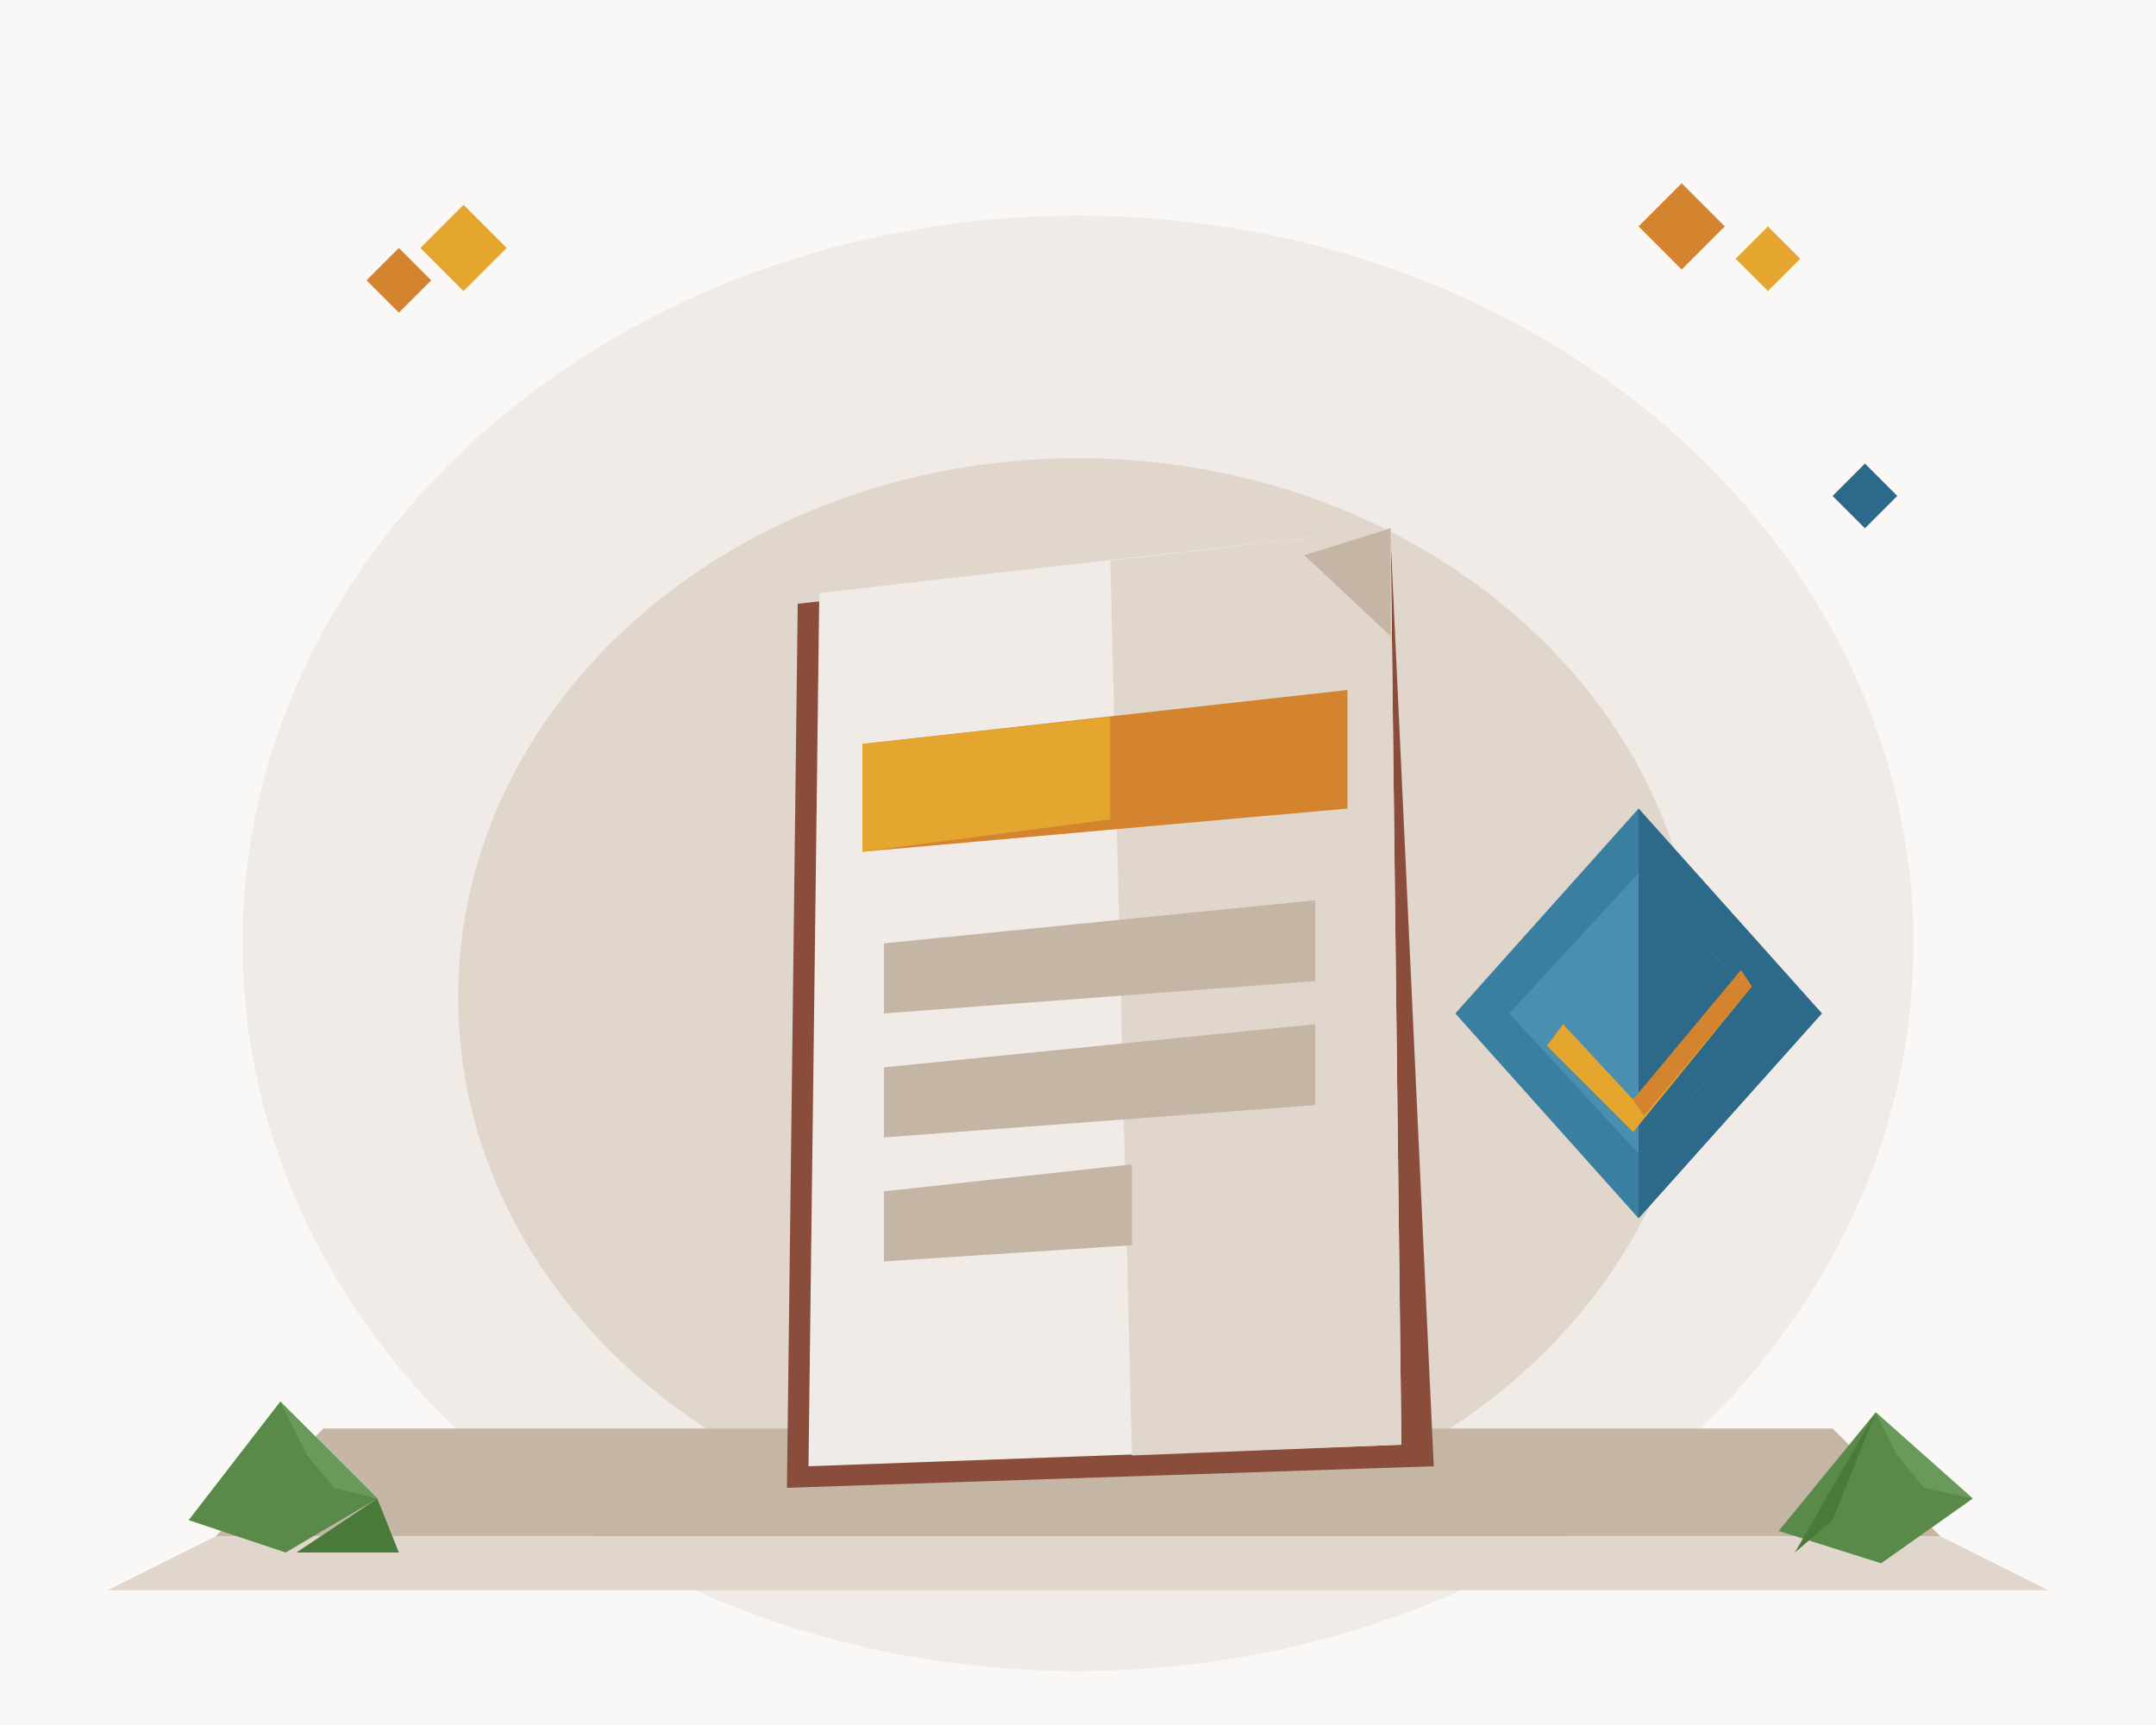
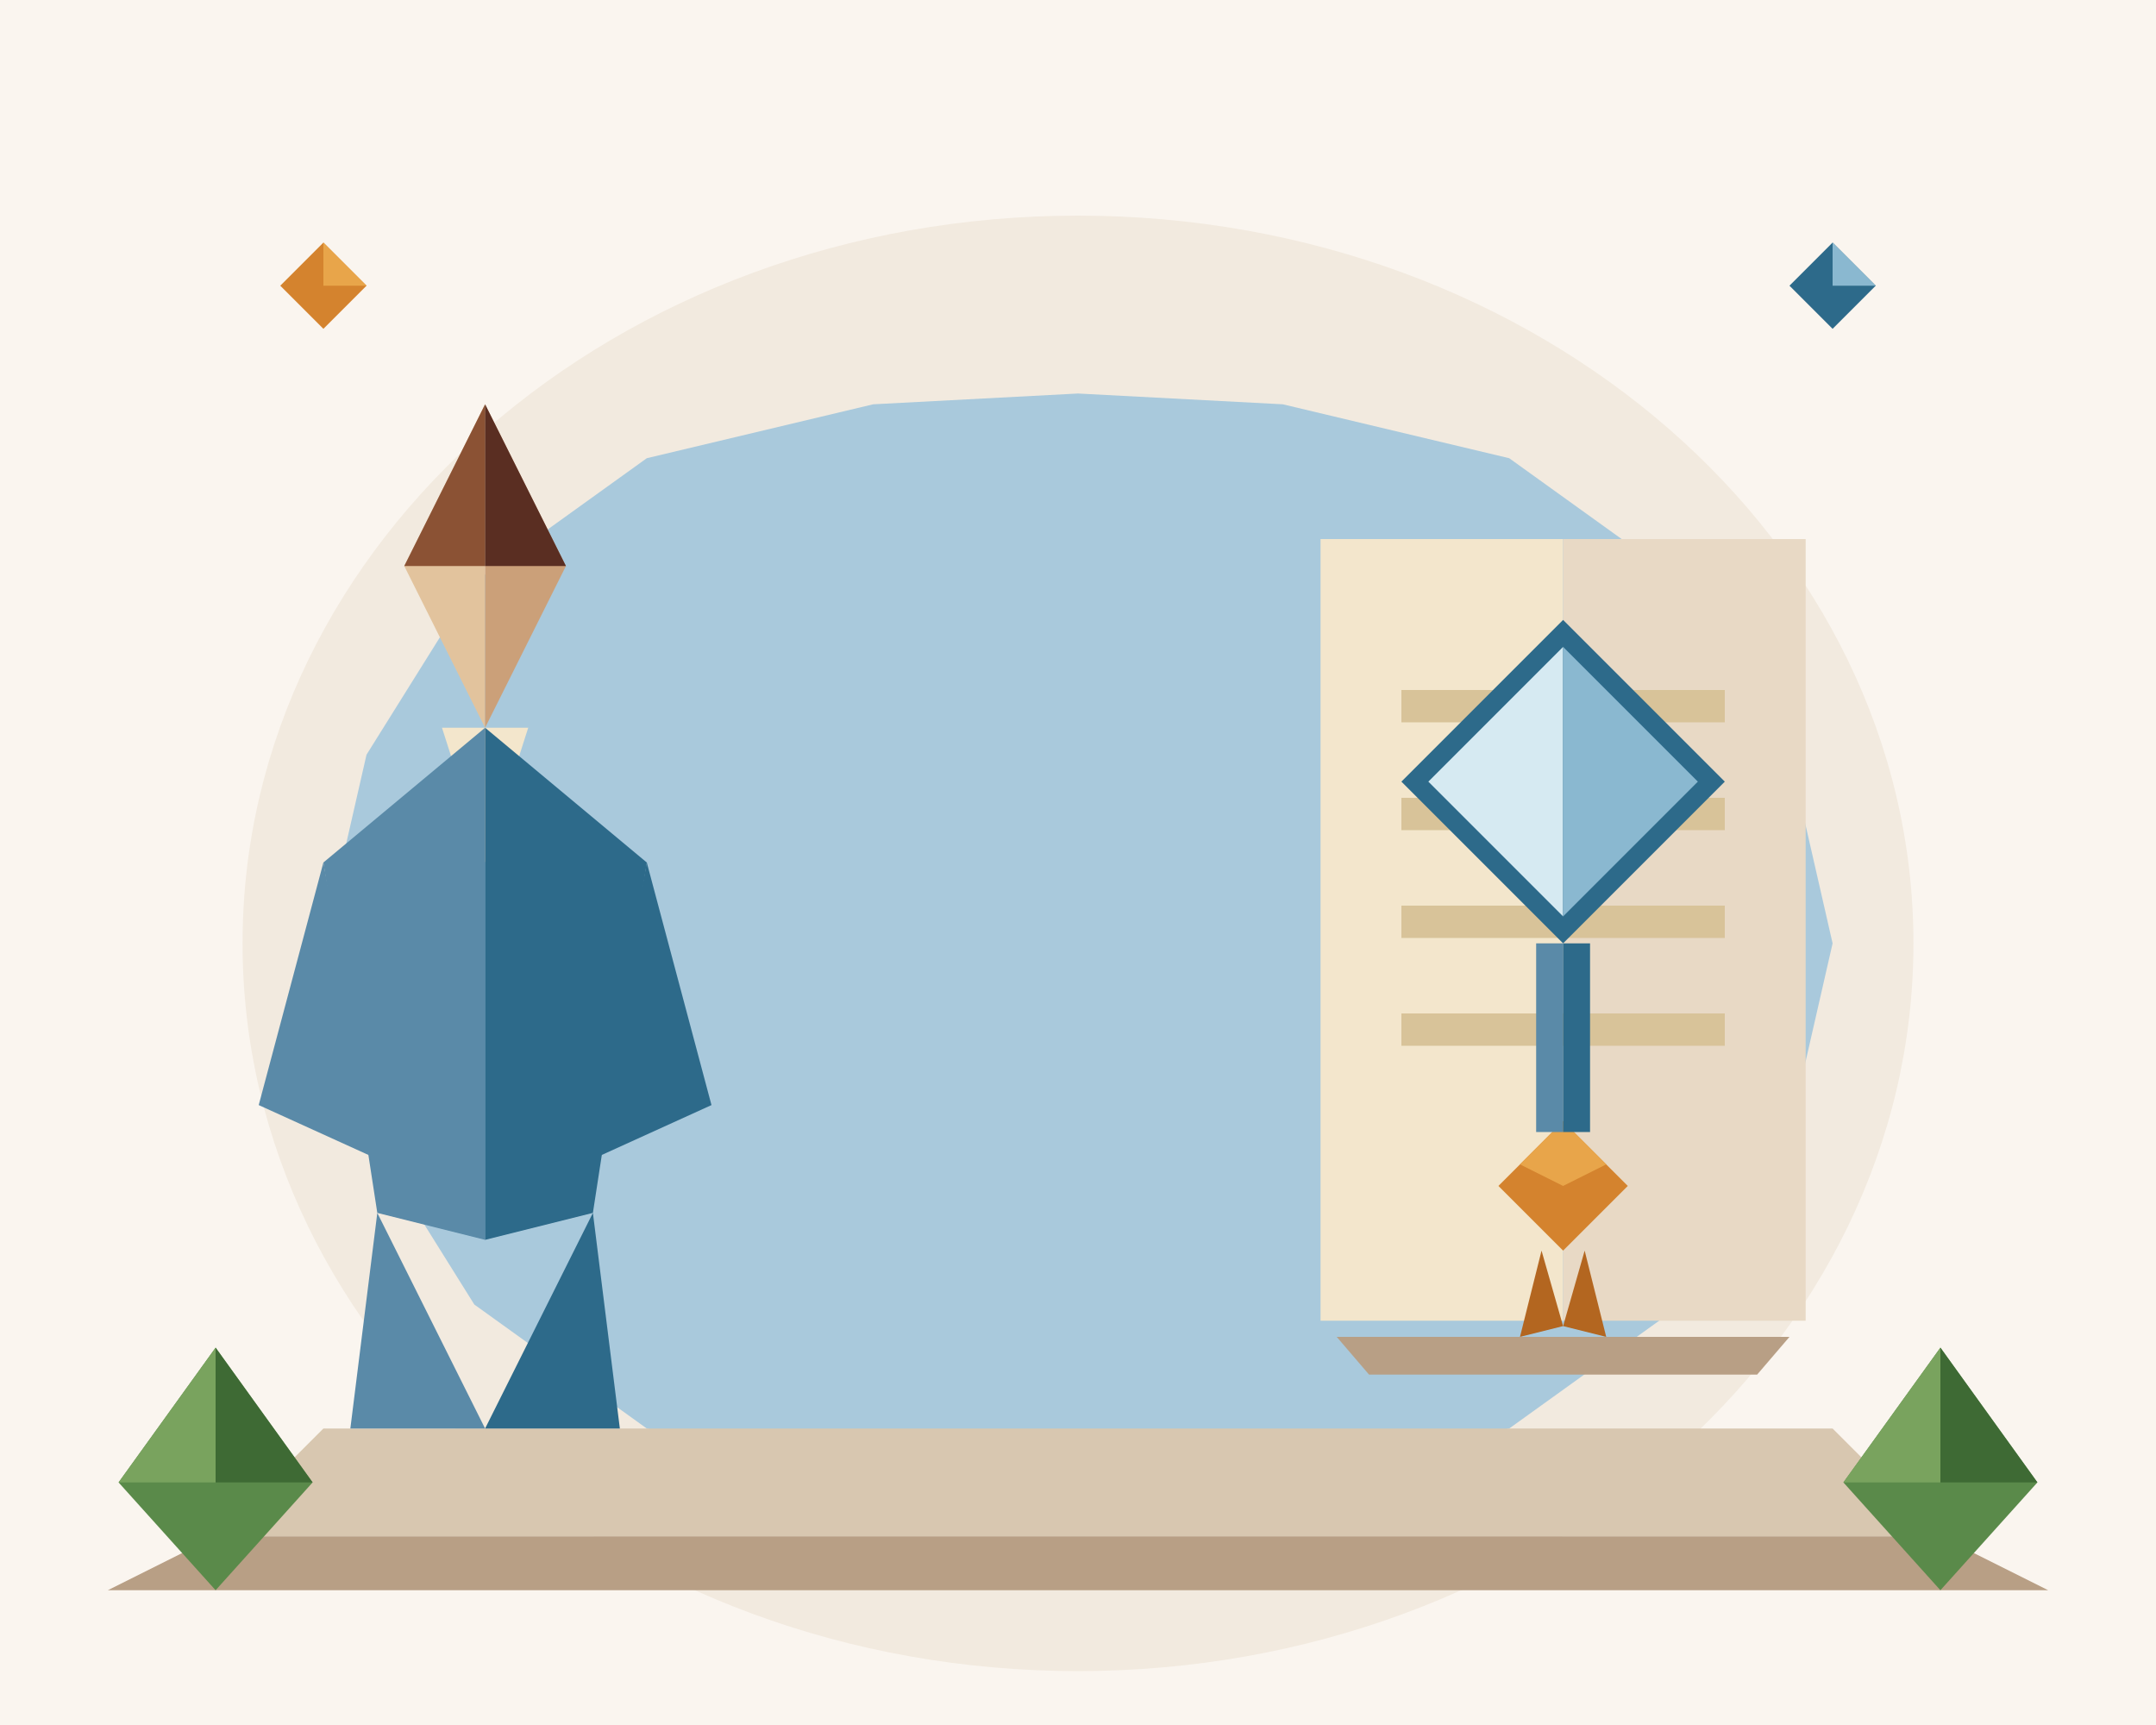
<svg xmlns="http://www.w3.org/2000/svg" viewBox="0 0 400 320">
-   <rect width="400" height="320" fill="#faf8f6" />
-   <ellipse cx="200" cy="175" rx="155" ry="135" fill="#f0ebe6" />
-   <ellipse cx="200" cy="185" rx="115" ry="100" fill="#e0d6cc" />
-   <polygon points="60,265 340,265 360,285 40,285" fill="#c4b5a5" />
-   <polygon points="40,285 360,285 380,295 20,295" fill="#e0d6cc" />
-   <polygon points="68,52 74,46 80,52 74,58" fill="#D4832E" />
-   <polygon points="322,48 328,42 334,48 328,54" fill="#E5A630" />
-   <polygon points="340,92 346,86 352,92 346,98" fill="#2D6A8A" />
+   <rect width="400" height="320" fill="#faf5ef" />
+   <ellipse cx="200" cy="175" rx="155" ry="135" fill="#f2eadf" />
+   <ellipse cx="200" cy="185" rx="115" ry="100" fill="#e8d9c5" />
+   <polygon points="340,175 332,140 312,108 280,85 238,75 200,73 162,75 120,85 88,108 68,140 60,175 68,210 88,242 120,265 162,275 200,277 238,275 280,265 312,242 332,210" fill="#a9c9dc" />
+   <polygon points="60,265 340,265 360,285 40,285" fill="#d8c7b0" />
+   <polygon points="40,285 360,285 380,295 20,295" fill="#b89f85" />
  <g>
-     <polygon points="148,112 258,100 266,272 146,276" fill="#8B4D3B" />
-     <polygon points="152,110 258,98 260,268 150,272" fill="#f0ebe6" />
-     <polygon points="206,104 258,98 260,268 210,270" fill="#e0d6cc" />
-     <polygon points="258,98 242,103 258,118" fill="#c4b5a5" />
-     <polygon points="160,138 250,128 250,150 160,158" fill="#D4832E" />
-     <polygon points="160,138 206,133 206,152 160,158" fill="#E5A630" />
-     <polygon points="164,175 244,167 244,182 164,188" fill="#c4b5a5" />
-     <polygon points="164,198 244,190 244,205 164,211" fill="#c4b5a5" />
-     <polygon points="164,221 210,216 210,231 164,234" fill="#c4b5a5" />
+     <polygon points="90,75 75,105 90,135" fill="#e2c39d" />
+     <polygon points="90,75 90,135 105,105" fill="#cba079" />
+     <polygon points="90,75 75,105 90,105" fill="#8b5234" />
+     <polygon points="90,75 90,105 105,105" fill="#5a2e22" />
+     <polygon points="82,135 90,160 98,135" fill="#f3e6cc" />
+     <polygon points="90,135 60,160 70,225 90,230" fill="#5a8aa8" />
+     <polygon points="90,135 90,230 110,225 120,160" fill="#2d6a8a" />
+     <polygon points="60,160 48,205 70,215" fill="#5a8aa8" />
+     <polygon points="120,160 132,205 110,215" fill="#2d6a8a" />
+     <polygon points="70,225 65,265 90,265" fill="#5a8aa8" />
+     <polygon points="110,225 115,265 90,265" fill="#2d6a8a" />
  </g>
  <g>
-     <polygon points="270,188 304,150 338,188 304,226" fill="#3A7FA0" />
-     <polygon points="304,150 338,188 304,226" fill="#2D6A8A" />
-     <polygon points="280,188 304,162 328,188 304,214" fill="#4A8FB0" />
-     <polygon points="304,162 328,188 304,214" fill="#2D6A8A" />
-     <polygon points="290,190 303,204 323,180 325,183 303,210 287,194" fill="#E5A630" />
-     <polygon points="303,204 323,180 325,183 305,207" fill="#D4832E" />
+     <polygon points="248,248 332,248 326,255 254,255" fill="#b89f85" />
+     <polygon points="245,100 290,100 290,245 245,245" fill="#f3e6cc" />
+     <polygon points="290,100 335,100 335,245 290,245" fill="#e8d9c5" />
+     <polygon points="260,128 320,128 320,134 260,134" fill="#d8c399" />
+     <polygon points="260,148 320,148 320,154 260,154" fill="#d8c399" />
+     <polygon points="260,168 320,168 320,174 260,174" fill="#d8c399" />
+     <polygon points="260,188 320,188 320,194 260,194" fill="#d8c399" />
+     <polygon points="290,208 298,216 302,220 298,224 290,232 282,224 278,220 282,216" fill="#d4832e" />
+     <polygon points="290,208 298,216 290,220 282,216" fill="#e8a54a" />
+     <polygon points="286,232 282,248 290,246" fill="#b36620" />
+     <polygon points="294,232 298,248 290,246" fill="#b36620" />
  </g>
  <g>
-     <polygon points="35,282 52,260 70,278 53,288" fill="#5a8a4a" />
-     <polygon points="52,260 70,278 62,276 57,270" fill="#6a9a5a" />
-     <polygon points="55,288 70,278 74,288" fill="#4a7a3a" />
+     <polygon points="290,115 260,145 290,175 320,145" fill="#2d6a8a" />
+     <polygon points="290,120 265,145 290,170" fill="#d6eaf2" />
+     <polygon points="290,120 290,170 315,145" fill="#8ab8d0" />
+     <polygon points="285,175 290,175 290,210 285,210" fill="#5a8aa8" />
+     <polygon points="290,175 295,175 295,210 290,210" fill="#2d6a8a" />
  </g>
  <g>
-     <polygon points="330,284 348,262 366,278 349,290" fill="#5a8a4a" />
-     <polygon points="348,262 366,278 357,276 352,270" fill="#6a9a5a" />
-     <polygon points="333,288 348,262 340,282" fill="#4a7a3a" />
+     <polygon points="22,275 40,250 58,275 40,295" fill="#5a8a4a" />
+     <polygon points="22,275 40,250 40,275" fill="#79a35e" />
+     <polygon points="40,250 58,275 40,275" fill="#3e6a34" />
  </g>
-   <polygon points="86,38 94,46 86,54 78,46" fill="#E5A630" />
-   <polygon points="312,34 320,42 312,50 304,42" fill="#D4832E" />
+   <g>
+     <polygon points="342,275 360,250 378,275 360,295" fill="#5a8a4a" />
+     <polygon points="342,275 360,250 360,275" fill="#79a35e" />
+     <polygon points="360,250 378,275 360,275" fill="#3e6a34" />
+   </g>
+   <polygon points="60,45 68,53 60,61 52,53" fill="#d4832e" />
+   <polygon points="60,45 68,53 60,53" fill="#e8a54a" />
+   <polygon points="340,45 348,53 340,61 332,53" fill="#2d6a8a" />
+   <polygon points="340,45 348,53 340,53" fill="#8ab8d0" />
</svg>
